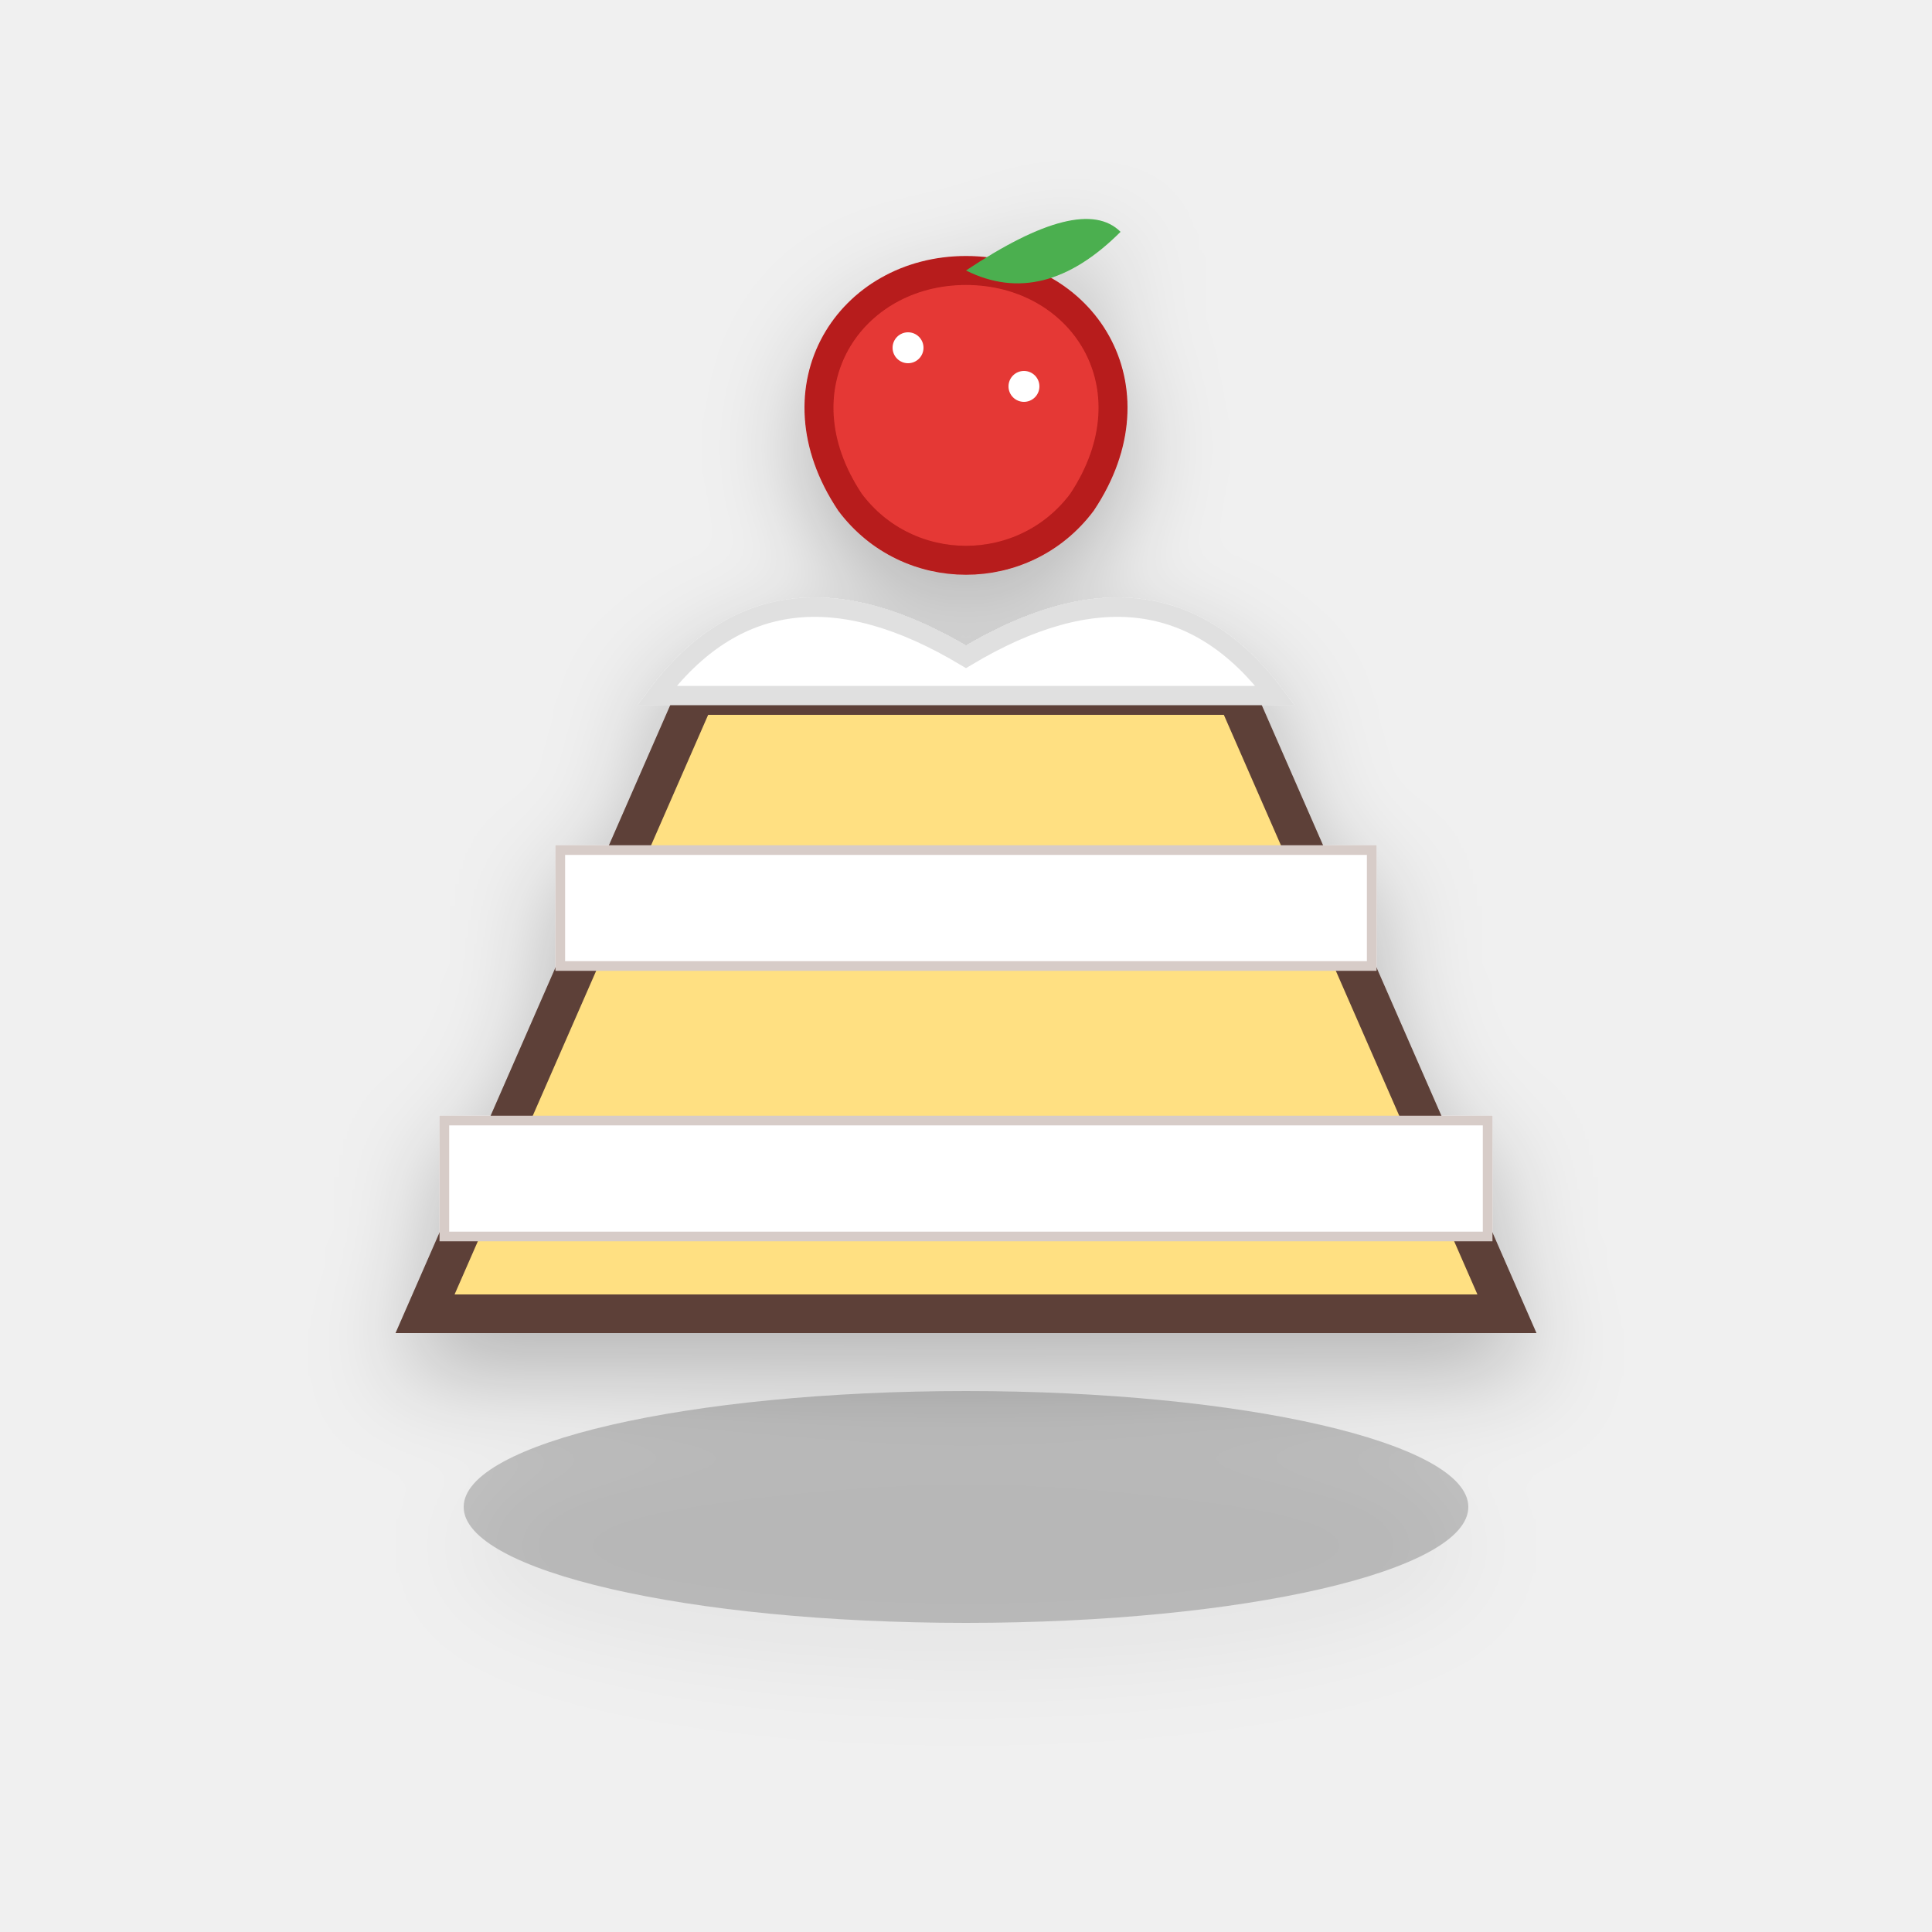
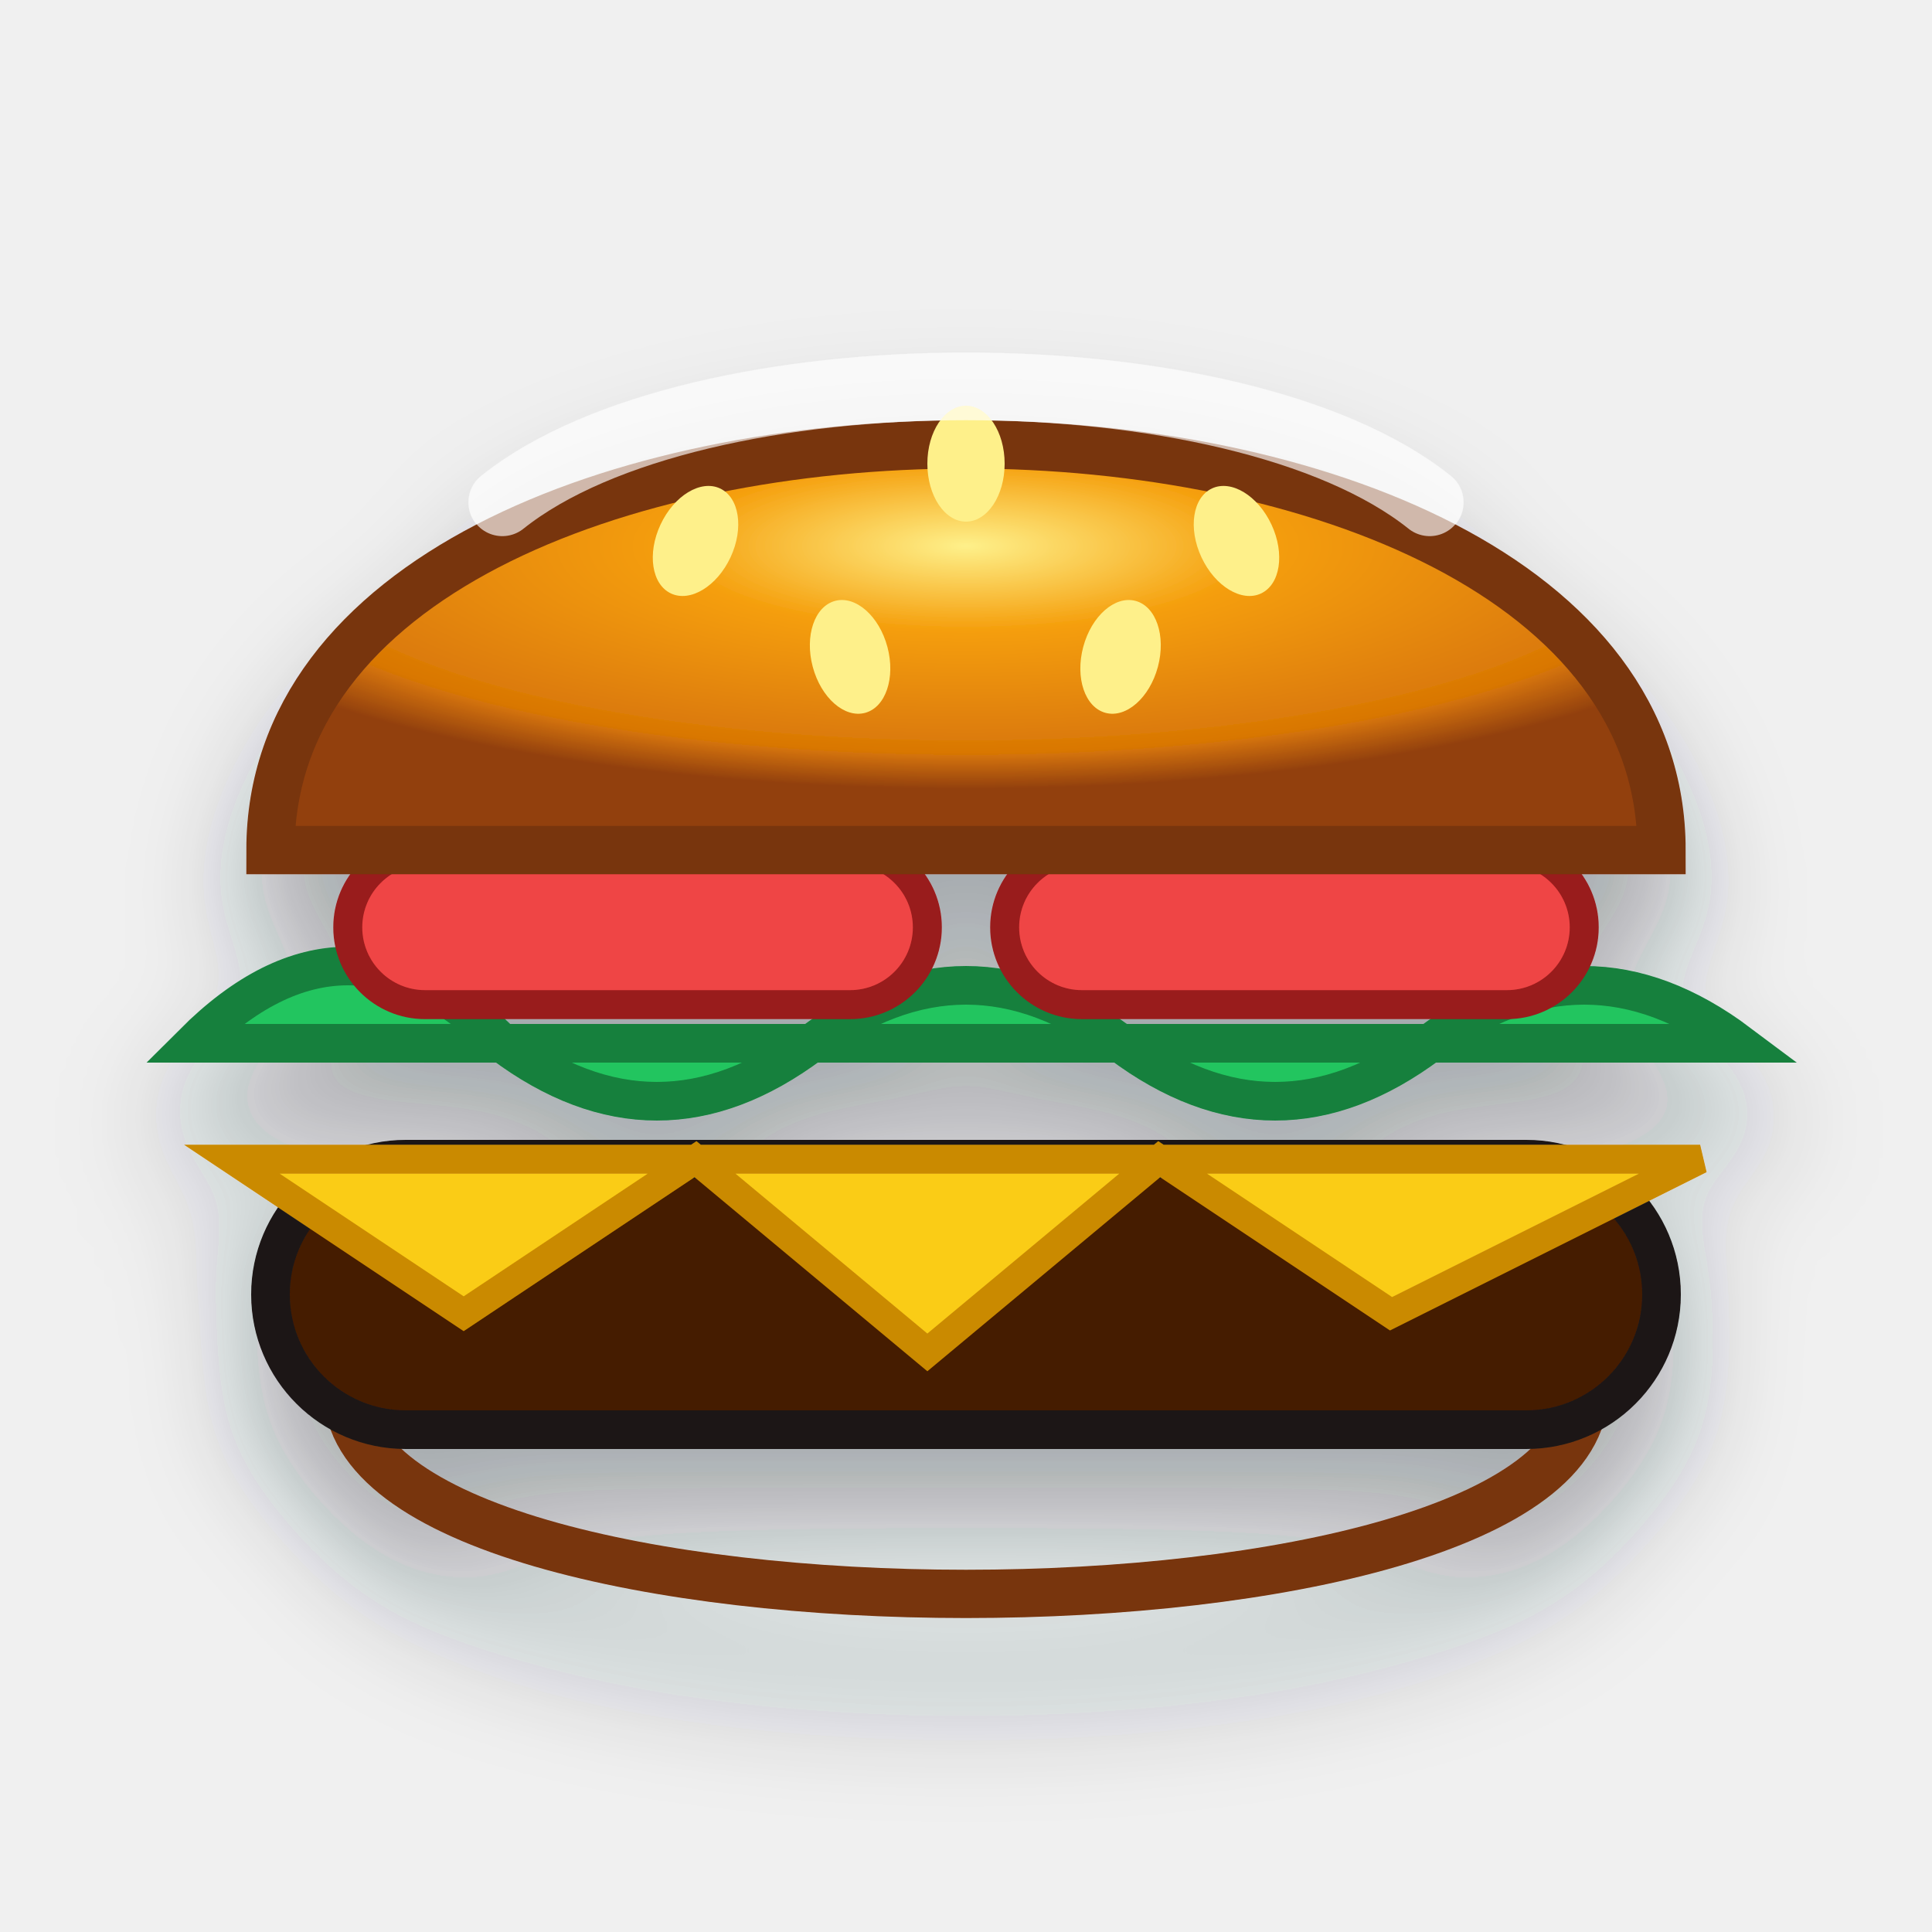
<svg xmlns="http://www.w3.org/2000/svg" viewBox="0 0 100 100" width="100%" height="100%">
  <defs>
-     <filter id="glow-bakery_8" x="-20%" y="-20%" width="140%" height="140%">
-       <feDropShadow dx="0" dy="2" stdDeviation="2.5" flood-color="#000" flood-opacity="0.25" />
+     <filter id="shadow-bakery_8" x="-30%" y="-30%" width="160%" height="160%">
+       <feDropShadow dx="0" dy="4" stdDeviation="3" flood-color="#1e293b" flood-opacity="0.35" />
    </filter>
+     <radialGradient id="topBunGrad" cx="50%" cy="25%" r="60%">
+       <stop offset="0%" stop-color="#fef08a" />
+       <stop offset="35%" stop-color="#f59e0b" />
+       <stop offset="85%" stop-color="#d97706" />
+       <stop offset="100%" stop-color="#92400e" />
+     </radialGradient>
  </defs>
-   <g filter="url(#glow-bakery_8)">
-     <ellipse cx="50" cy="78" rx="26" ry="6" fill="#000" opacity="0.2" />
-     <path d="M22 68 L78 68 L64 36 L36 36 Z" fill="#FFE082" stroke="#5D4037" stroke-width="2" />
-     <rect x="23" y="58" width="54" height="6" fill="#FFF" stroke="#D7CCC8" stroke-width="0.5" />
-     <rect x="29" y="44" width="42" height="6" fill="#FFF" stroke="#D7CCC8" stroke-width="0.5" />
-     <path d="M34 36 Q40 28 50 34 Q60 28 66 36 Z" fill="#FFF" stroke="#E0E0E0" stroke-width="1" />
-     <path d="M44 26 C40 20 44 14 50 14 C56 14 60 20 56 26 C53 30 47 30 44 26 Z" fill="#E53935" stroke="#B71C1C" stroke-width="1.5" />
-     <circle cx="47" cy="18" r="0.8" fill="#FFF" />
-     <circle cx="53" cy="20" r="0.8" fill="#FFF" />
-     <path d="M50 14 Q56 10 58 12 Q54 16 50 14 Z" fill="#4CAF50" />
+   <g filter="url(#shadow-bakery_8)">
+     <path d="M18 72 C18 86 82 86 82 72 Z" fill="url(#bunGrad)" stroke="#78350f" stroke-width="2.5" />
+     <rect x="14" y="60" width="72" height="14" rx="7" fill="#451a03" stroke="#1c1917" stroke-width="2" />
+     <path d="M12 60 L24 68 L36 60 L48 70 L60 60 L72 68 L88 60 Z" fill="#facc15" stroke="#ca8a04" stroke-width="1.5" />
+     <path d="M10 54 Q18 46 26 54 Q34 60 42 54 Q50 48 58 54 Q66 60 74 54 Q82 48 90 54 Z" fill="#22c55e" stroke="#15803d" stroke-width="2" />
+     <rect x="18" y="44" width="30" height="8" rx="4" fill="#ef4444" stroke="#991b1b" stroke-width="1.5" />
+     <rect x="52" y="44" width="30" height="8" rx="4" fill="#ef4444" stroke="#991b1b" stroke-width="1.5" />
+     <path d="M14 44 C14 16 86 16 86 44 Z" fill="url(#topBunGrad)" stroke="#78350f" stroke-width="2.5" />
+     <ellipse cx="36" cy="28" rx="2" ry="3" fill="#fef08a" transform="rotate(25 36 28)" />
+     <ellipse cx="50" cy="24" rx="2" ry="3" fill="#fef08a" />
+     <ellipse cx="64" cy="28" rx="2" ry="3" fill="#fef08a" transform="rotate(-25 64 28)" />
+     <ellipse cx="44" cy="34" rx="2" ry="3" fill="#fef08a" transform="rotate(-15 44 34)" />
+     <ellipse cx="58" cy="34" rx="2" ry="3" fill="#fef08a" transform="rotate(15 58 34)" />
+     <path d="M26 26 C36 18 64 18 74 26" stroke="#ffffff" stroke-width="3.5" stroke-linecap="round" fill="none" opacity="0.65" />
  </g>
</svg>
